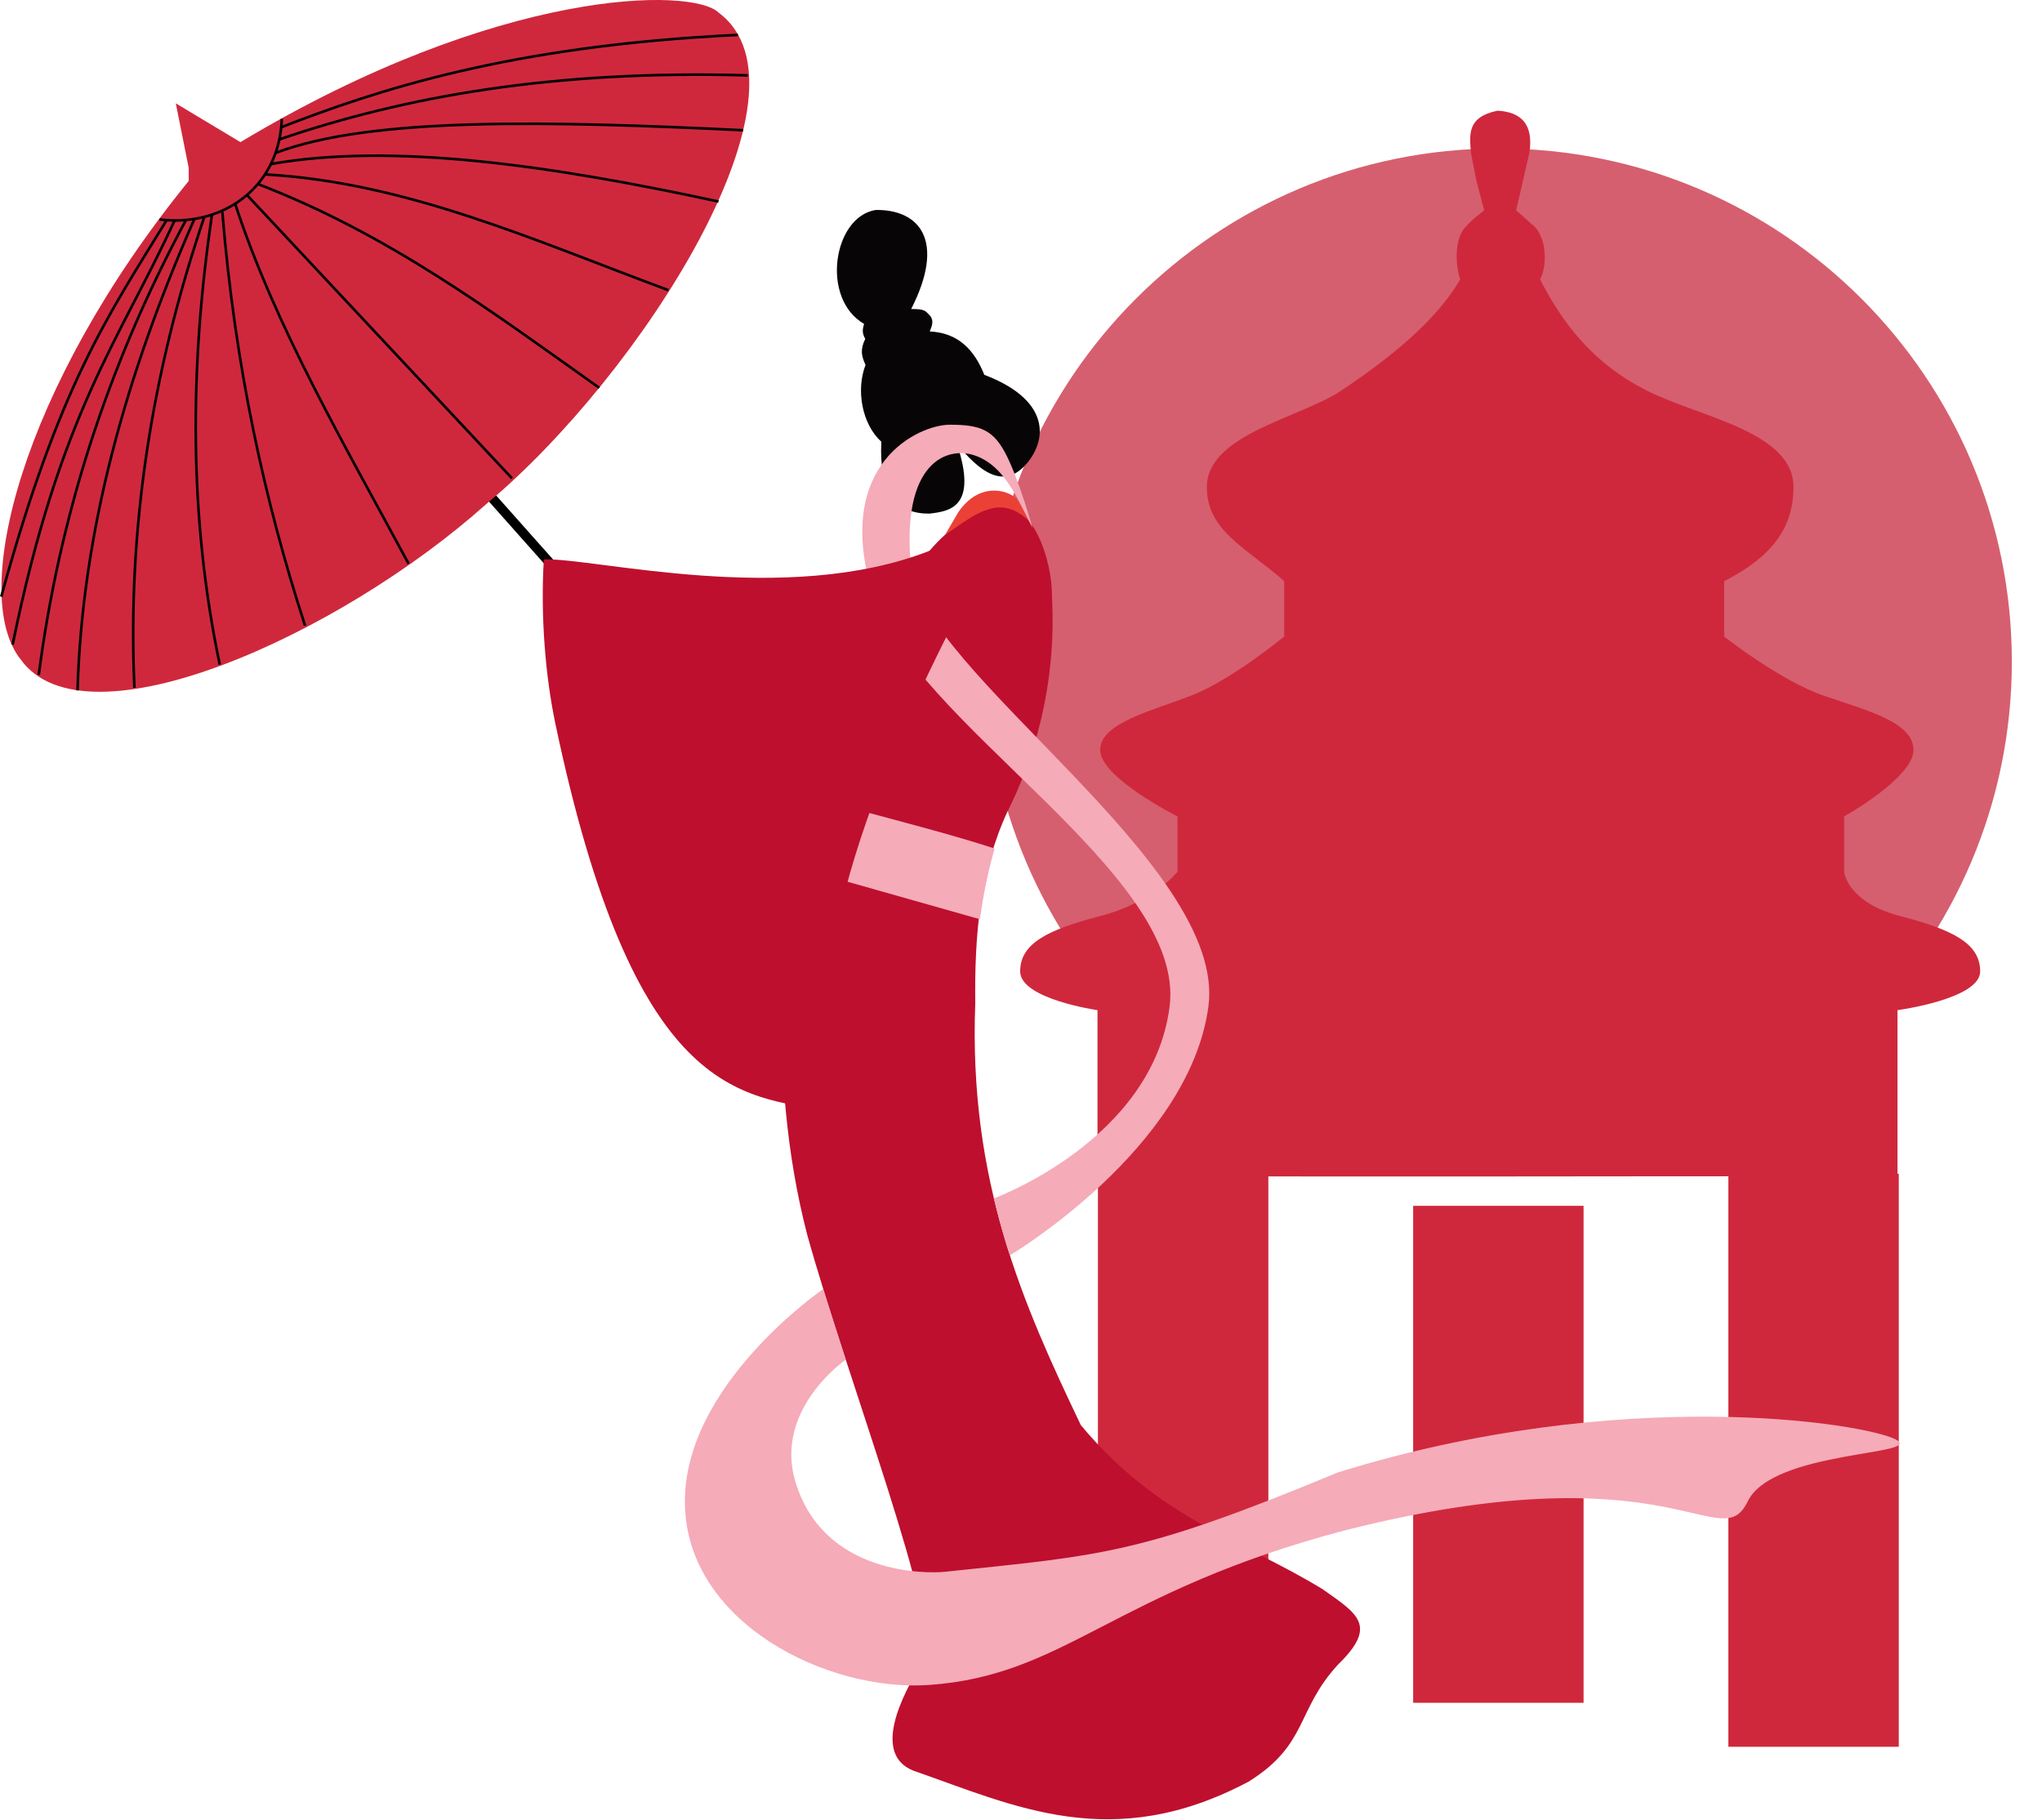
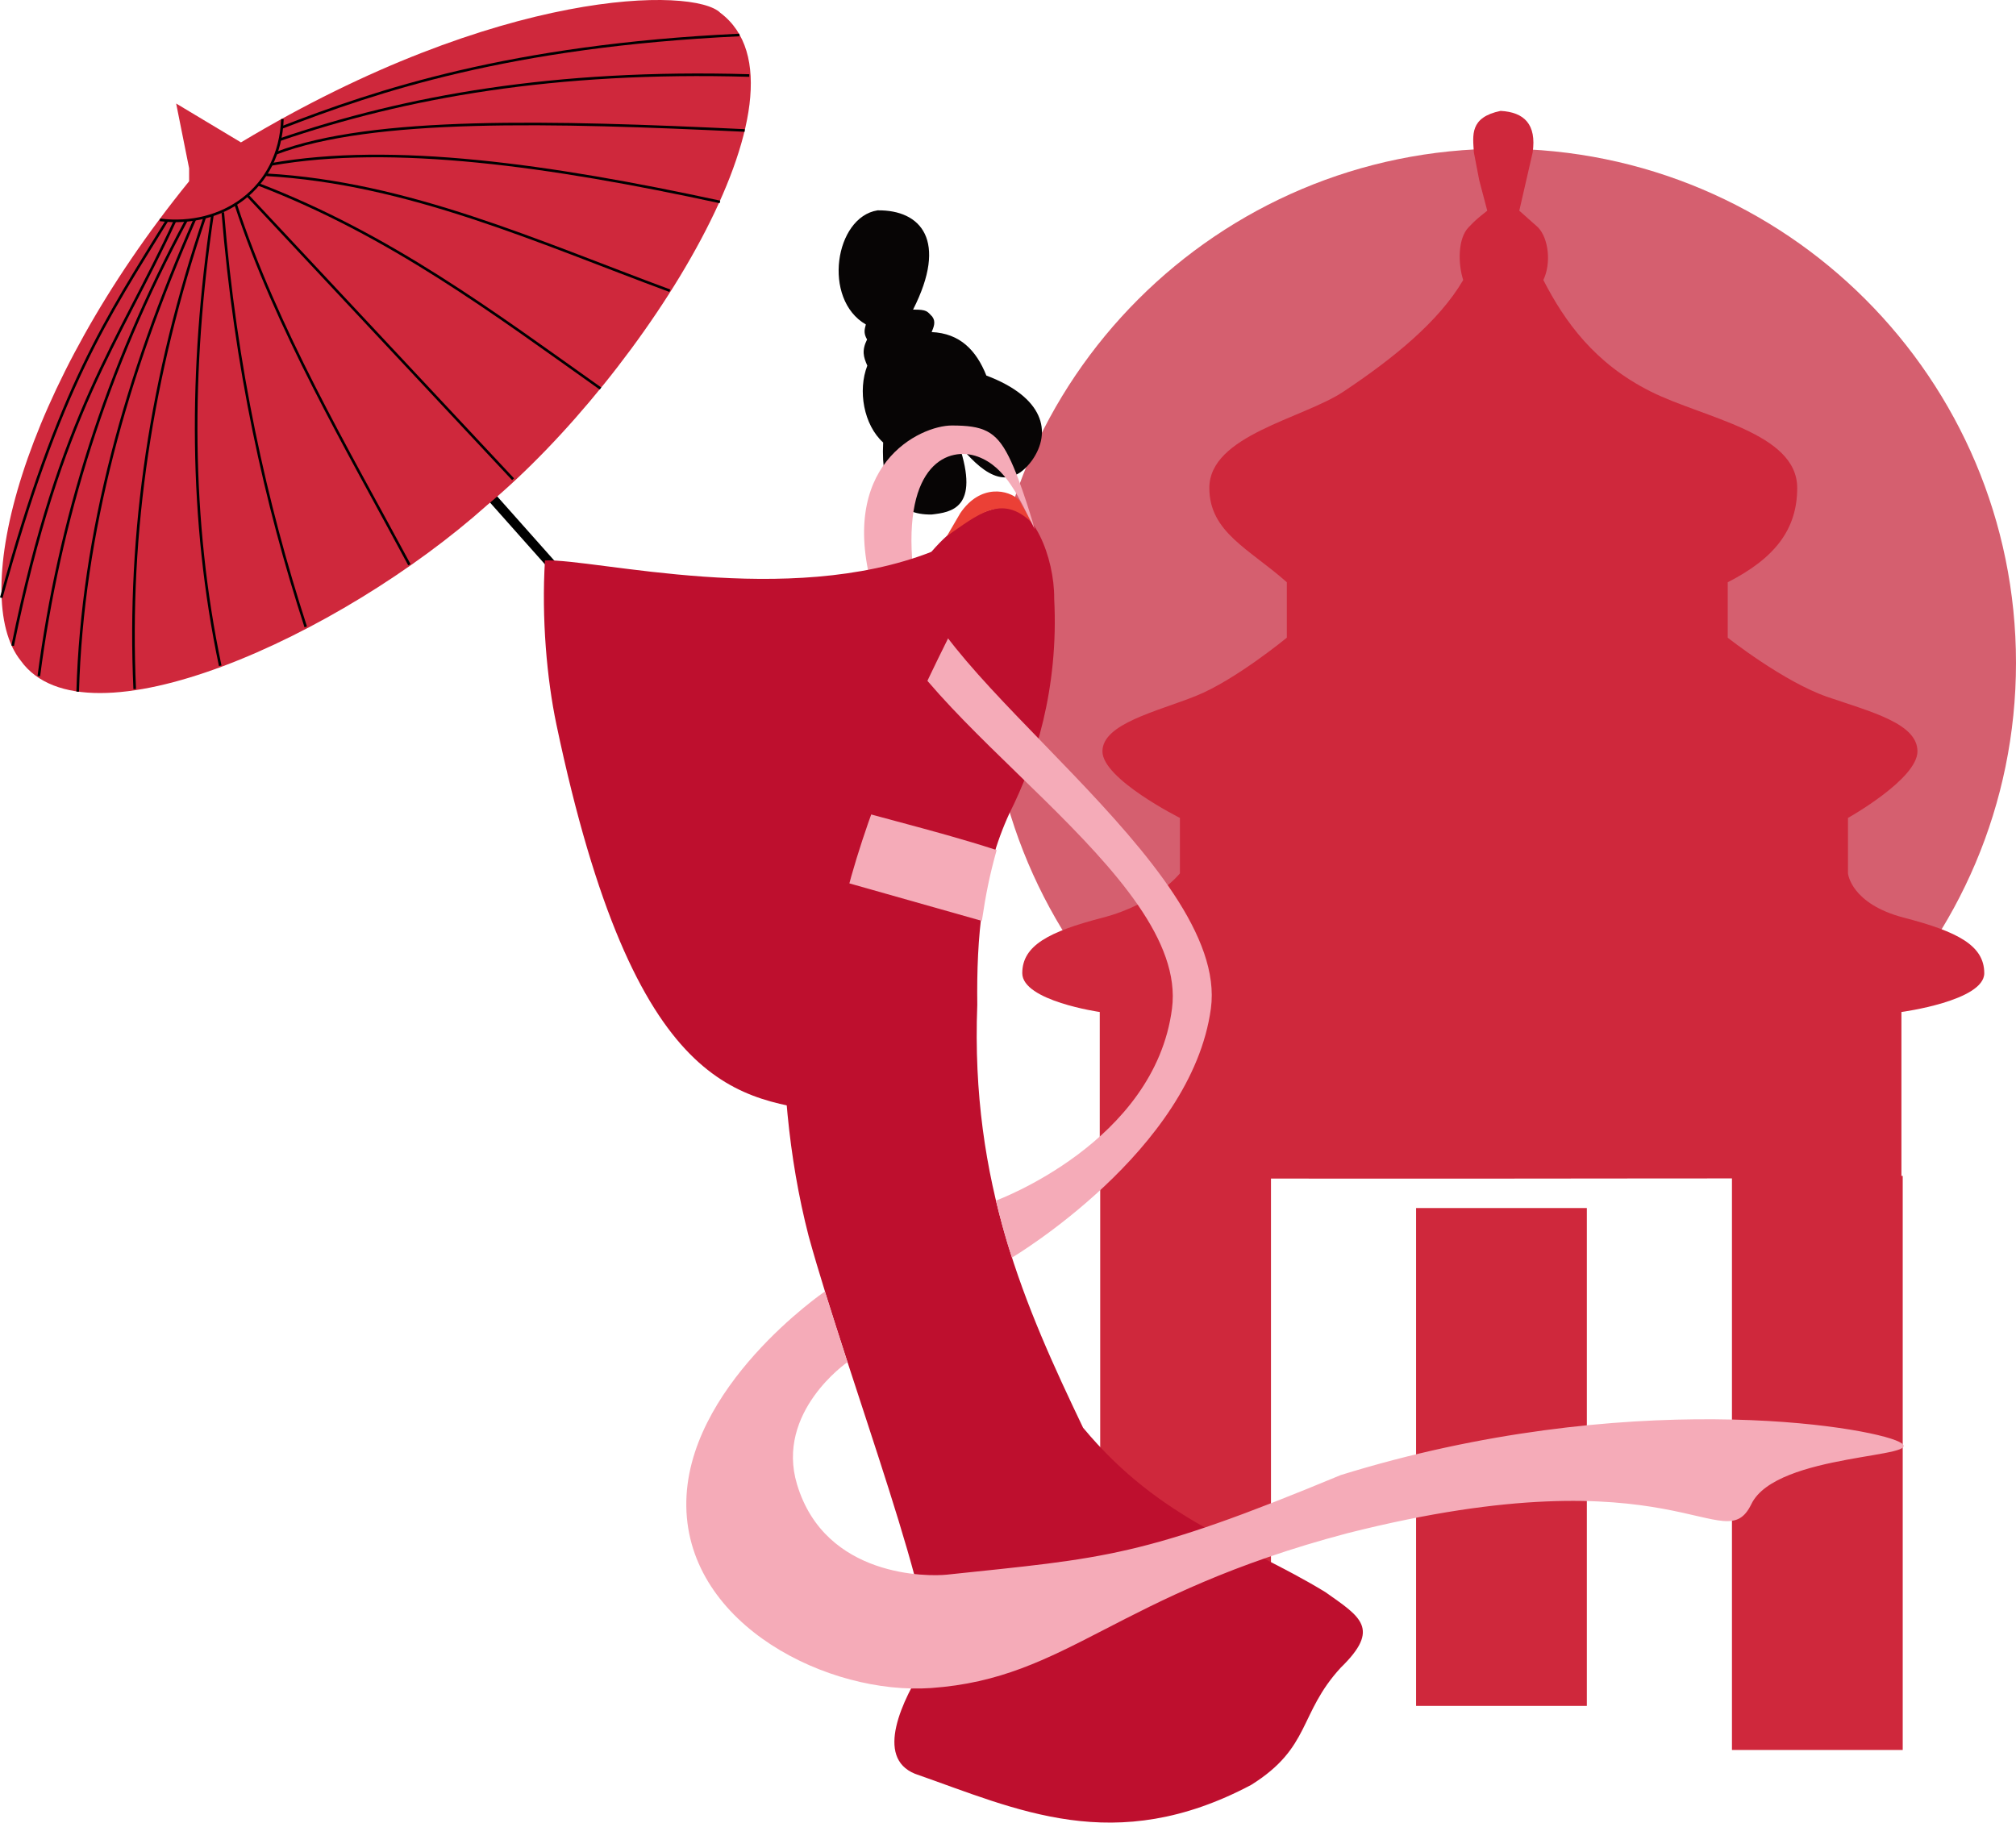
- <svg xmlns="http://www.w3.org/2000/svg" width="208.927mm" height="186.124mm" viewBox="0 0 208.927 186.124" version="1.1" id="svg5">
+ <svg xmlns="http://www.w3.org/2000/svg" width="205.841mm" height="186.124mm" viewBox="0 0 205.841 186.124" version="1.1" id="svg5">
  <defs id="defs2" />
  <g id="layer1" transform="translate(-1.160288,-1.3406)">
    <rect style="fill:#cf283c;fill-opacity:1;stroke-width:0.685;stroke-linejoin:round;stroke-opacity:0.365" id="rect3237-4" width="17.436" height="58.623" x="113.495" y="121.422" />
    <circle style="fill:#d55f6f;fill-opacity:1;stroke:none;stroke-width:0.124;stroke-linejoin:round;stroke-miterlimit:4;stroke-dasharray:none;stroke-opacity:1" id="path11898" cx="154.501" cy="69.028" r="52.5" />
    <rect style="fill:#cf283c;fill-opacity:1;stroke-width:0.685;stroke-linejoin:round;stroke-opacity:0.365" id="rect3237-6" width="17.436" height="58.623" x="177.999" y="121.422" />
    <path style="fill:#cf283c;fill-opacity:1;stroke:none;stroke-width:0.105;stroke-linecap:butt;stroke-linejoin:miter;stroke-miterlimit:4;stroke-dasharray:none;stroke-opacity:1" d="m 154.377,12.664 c -3.189,0.664 -2.834,2.497 -2.728,4.247 l 0.546,2.831 0.819,3.115 c -1.006,0.802 -1.091,0.849 -1.91,1.699 -1.091,1.133 -1.091,3.681 -0.546,5.38 -2.461,4.213 -7.103,7.989 -12.238,11.406 -4.133,2.751 -13.682,4.449 -13.682,9.829 0,4.53 4.093,6.229 7.912,9.627 v 5.663 c 0,0 -5.277,4.343 -9.277,5.946 -3.999,1.603 -9.55,2.831 -9.55,5.663 0,2.831 7.912,6.795 7.912,6.795 v 5.663 c 0,0 -2.456,3.115 -7.912,4.53 -5.457,1.416 -8.185,2.831 -8.185,5.663 0,2.831 7.912,3.964 7.912,3.964 v 16.988 c 41.546,0.067 41.658,0 81.853,0 v -16.988 c 0,0 8.458,-1.133 8.458,-3.964 0,-2.831 -2.728,-4.247 -8.185,-5.663 -5.457,-1.416 -5.73,-4.53 -5.73,-4.53 v -5.663 c 0,0 7.094,-3.964 7.094,-6.795 0,-2.831 -4.648,-4.01 -9.145,-5.544 -4.497,-1.534 -10.227,-6.064 -10.227,-6.064 v -5.663 c 4.786,-2.438 7.094,-5.38 7.094,-9.627 0,-5.663 -9.527,-7.125 -14.966,-9.853 -5.721,-2.869 -8.772,-7.135 -10.954,-11.383 0.819,-1.699 0.546,-4.247 -0.546,-5.38 l -1.91,-1.699 1.364,-5.946 c 0.414,-2.884 -0.867,-4.115 -3.274,-4.247" id="path1097" />
    <rect style="fill:#cf283c;fill-opacity:1;stroke-width:0.638;stroke-linejoin:round;stroke-opacity:0.365" id="rect3237" width="17.436" height="50.842" x="145.747" y="124.704" />
    <path style="fill:none;stroke:#000000;stroke-width:0.965;stroke-linecap:butt;stroke-linejoin:miter;stroke-miterlimit:4;stroke-dasharray:none;stroke-opacity:1" d="M 50.897,51.6 61.481,63.506" id="path17077" />
    <path style="fill:#be0f2e;fill-opacity:1;stroke:none;stroke-width:0.265px;stroke-linecap:butt;stroke-linejoin:miter;stroke-opacity:1" d="m 103.622,53.117 c 2.973,-0.378 5.213,5.121 5.176,9.37 0.475,9.211 -1.958,16.724 -4.551,21.864 -2.838,6.127 -3.386,12.717 -3.302,19.596 -0.703,18.269 4.907,30.858 10.801,43.191 7.98,9.587 16.456,11.726 24.737,16.786 3.573,2.524 5.69,3.71 1.582,7.706 -4.334,4.707 -3.024,8.152 -9.155,11.982 -13.961,7.403 -23.936,2.49 -34.329,-1.136 -4.104,-1.667 -1.355,-7.454 1.136,-11.359 1.876,-3.512 -7.987,-29.031 -11.99,-43.542 -1.054,-4.087 -1.746,-8.223 -2.152,-12.398 -0.17,-1.743 -0.29,-3.493 -0.366,-5.25 -0.373,-8.598 0.31,-17.341 1.382,-26.146 0.651,-3.483 7.122,-15.732 11.753,-23.43 0.545,-0.908 1.213,-1.846 1.98,-2.734 1.924,-2.226 4.475,-4.141 7.298,-4.501 z" id="path16811" />
    <path style="fill:#f5abb8;fill-opacity:1;stroke:none;stroke-width:0.265px;stroke-linecap:butt;stroke-linejoin:miter;stroke-opacity:1" d="M 101.411,95.38 81.791,89.825 c 0.237,-2.716 0.146,-5.604 0.876,-7.502 6.656,2.175 13.598,3.652 20.254,5.828 -0.732,2.621 -1.105,4.519 -1.51,7.229 z" id="path32497" />
    <path style="fill:#eb4036;fill-opacity:1;stroke:none;stroke-width:0.265px;stroke-linecap:butt;stroke-linejoin:miter;stroke-opacity:1" d="m 106.572,54.775 c -3.123,-3.128 -5.637,-0.8 -8.719,1.291 l 1.352,-2.317 c 2.066,-3.047 4.954,-2.387 5.995,-1.357 z" id="path41079" />
    <path style="fill:#070505;fill-opacity:1;stroke:none;stroke-width:0.1;stroke-linecap:butt;stroke-linejoin:miter;stroke-miterlimit:4;stroke-dasharray:none;stroke-opacity:1" d="m 90.757,22.822 c -4.352,0.691 -5.661,9.069 -1.19,11.654 -0.106,0.438 -0.28,0.842 0.123,1.534 -0.56,1.138 -0.364,1.79 0.026,2.669 -0.986,2.539 -0.375,6.049 1.619,7.851 -0.251,4.98 1.407,7.424 4.96,7.352 1.949,-0.236 4.958,-0.592 2.778,-7.111 2.09,2.512 4.859,5.164 7.471,1.569 2.031,-2.894 1.209,-6.427 -4.674,-8.651 -1.029,-2.59 -2.708,-4.311 -5.585,-4.437 0.214,-0.526 0.449,-1.052 0.063,-1.578 -0.514,-0.519 -0.502,-0.732 -1.961,-0.716 3.581,-7.045 0.821,-10.197 -3.629,-10.137 z" id="path3376" />
    <path style="fill:#f5abb8;fill-opacity:1;stroke:none;stroke-width:0.1;stroke-linecap:butt;stroke-linejoin:miter;stroke-miterlimit:4;stroke-dasharray:none;stroke-opacity:1" d="m 104.159,47.967 c -1.323,-2.646 -2.646,-3.175 -5.821,-3.175 -3.175,0 -11.906,3.969 -7.937,17.198 3.969,13.229 32.184,28.648 30.427,42.333 -1.757,13.685 -17.983,19.622 -17.983,19.622 0.595,2.352 1.065,4.14 1.642,5.821 0,0 18.34,-10.894 20.31,-25.442 1.97,-14.548 -29.381,-34.255 -30.427,-44.979 -1.046,-10.724 3.704,-12.435 6.615,-11.377 2.91,1.058 4.233,4.233 5.821,7.408 0,0 -1.323,-4.762 -2.646,-7.408 z" id="path12267" />
    <path style="fill:#be0f2e;fill-opacity:1;stroke:none;stroke-width:0.265px;stroke-linecap:butt;stroke-linejoin:miter;stroke-opacity:1" d="m 96.307,57.675 c -14.722,5.789 -34.298,0.715 -39.504,0.893 -0.361,5.892 0.193,12.106 1.167,16.746 8.04,38.272 18.841,38.172 28.194,39.7 -3.146,-17.524 5.687,-37.445 16.654,-57.792" id="path22122" />
    <path style="fill:#cf283c;fill-opacity:1;stroke:none;stroke-width:0.265px;stroke-linecap:butt;stroke-linejoin:miter;stroke-opacity:1" d="m 19.147,11.913 1.323,6.615 v 1.323 C 3.272,41.017 -2.019,62.184 3.272,68.798 9.887,78.059 35.856,66.362 50.897,52.923 66.772,39.694 85.293,10.59 74.71,2.652 72.064,0.006 52.22,0.006 25.762,15.881 l -6.615,-3.969" id="path16111" />
    <path style="fill:none;stroke:#000000;stroke-width:0.265px;stroke-linecap:butt;stroke-linejoin:miter;stroke-opacity:1" d="m 17.485,23.794 c 6.35,0.794 12.245,-3.15 12.51,-10.294" id="path17397" />
    <path style="fill:none;stroke:#000000;stroke-width:0.265px;stroke-linecap:butt;stroke-linejoin:miter;stroke-opacity:1" d="M 26.44,21.305 53.543,50.277" id="path17641" />
    <path style="fill:none;stroke:#000000;stroke-width:0.265px;stroke-linecap:butt;stroke-linejoin:miter;stroke-opacity:1" d="m 25.233,22.231 c 4.147,12.65 11.228,24.686 17.727,36.777" id="path17643" />
    <path style="fill:none;stroke:#000000;stroke-width:0.265px;stroke-linecap:butt;stroke-linejoin:miter;stroke-opacity:1" d="m 23.91,23.025 c 1.292,15.833 4.357,29.671 8.467,42.333" id="path17645" />
    <path style="fill:none;stroke:#000000;stroke-width:0.265px;stroke-linecap:butt;stroke-linejoin:miter;stroke-opacity:1" d="m 22.851,23.29 c -2.334,15.765 -2.338,31.154 0.794,46.038" id="path17647" />
    <path style="fill:none;stroke:#000000;stroke-width:0.265px;stroke-linecap:butt;stroke-linejoin:miter;stroke-opacity:1" d="m 22.058,23.554 c -5.443,16.051 -7.874,32.103 -7.144,48.154" id="path17649" />
    <path style="fill:none;stroke:#000000;stroke-width:0.265px;stroke-linecap:butt;stroke-linejoin:miter;stroke-opacity:1" d="M 21.041,23.761 C 14.06,39.65 9.555,55.732 9.093,71.973" id="path17651" />
    <path style="fill:none;stroke:#000000;stroke-width:0.265px;stroke-linecap:butt;stroke-linejoin:miter;stroke-opacity:1" d="M 20.206,23.819 C 11.975,39.067 7.183,54.609 5.124,70.386" id="path17653" />
    <path style="fill:none;stroke:#000000;stroke-width:0.265px;stroke-linecap:butt;stroke-linejoin:miter;stroke-opacity:1" d="M 19.011,23.926 C 13.342,36.233 7.318,43.476 2.454,67.284" id="path17973" />
    <path style="fill:none;stroke:#000000;stroke-width:0.265px;stroke-linecap:butt;stroke-linejoin:miter;stroke-opacity:1" d="M 18.216,23.856 C 12.097,33.818 7.211,40.787 1.288,62.382" id="path18065" />
    <path style="fill:none;stroke:#000000;stroke-width:0.265px;stroke-linecap:butt;stroke-linejoin:miter;stroke-opacity:1" d="M 27.531,20.164 C 41.01,25.339 51.557,33.28 62.473,41.017" id="path18157" />
    <path style="fill:none;stroke:#000000;stroke-width:0.265px;stroke-linecap:butt;stroke-linejoin:miter;stroke-opacity:1" d="m 28.342,19.189 c 14.489,0.812 27.723,6.849 41.209,11.84" id="path18325" />
    <path style="fill:none;stroke:#000000;stroke-width:0.265px;stroke-linecap:butt;stroke-linejoin:miter;stroke-opacity:1" d="m 28.838,18.13 c 12.379,-2.201 28.495,0.082 45.833,3.831" id="path18455" />
    <path style="fill:none;stroke:#000000;stroke-width:0.265px;stroke-linecap:butt;stroke-linejoin:miter;stroke-opacity:1" d="m 29.35,16.989 c 9.809,-3.737 28.2,-3.26 47.846,-2.324" id="path18585" />
    <path style="fill:none;stroke:#000000;stroke-width:0.265px;stroke-linecap:butt;stroke-linejoin:miter;stroke-opacity:1" d="M 29.697,15.617 C 42.584,11.213 57.811,8.48 77.664,9.053" id="path18829" />
    <path style="fill:none;stroke:#000000;stroke-width:0.265px;stroke-linecap:butt;stroke-linejoin:miter;stroke-opacity:1" d="M 29.929,14.36 C 39.592,10.621 53.242,6.016 76.658,4.913" id="path18921" />
    <path style="fill:#f5abb8;fill-opacity:1;stroke:none;stroke-width:0.265px;stroke-linecap:butt;stroke-linejoin:miter;stroke-opacity:1" d="m 85.378,133.227 c 0,0 -14.33,9.79 -14.143,21.96 0.188,12.17 14.563,19.269 24.99,18.534 14.039,-0.99 18.737,-9.538 42.517,-15.811 33.71,-8.524 38.416,2.852 41.24,-2.976 2.56,-5.283 18.422,-4.676 15.093,-6.353 -3.258,-1.641 -27.903,-5.635 -57.021,3.392 -20.309,8.443 -24.041,8.461 -40.216,10.17 -1.862,0.197 -12.419,0.346 -15.296,-9.211 -2.231,-7.409 5.146,-12.49 5.146,-12.49" id="path7096" />
  </g>
</svg>
